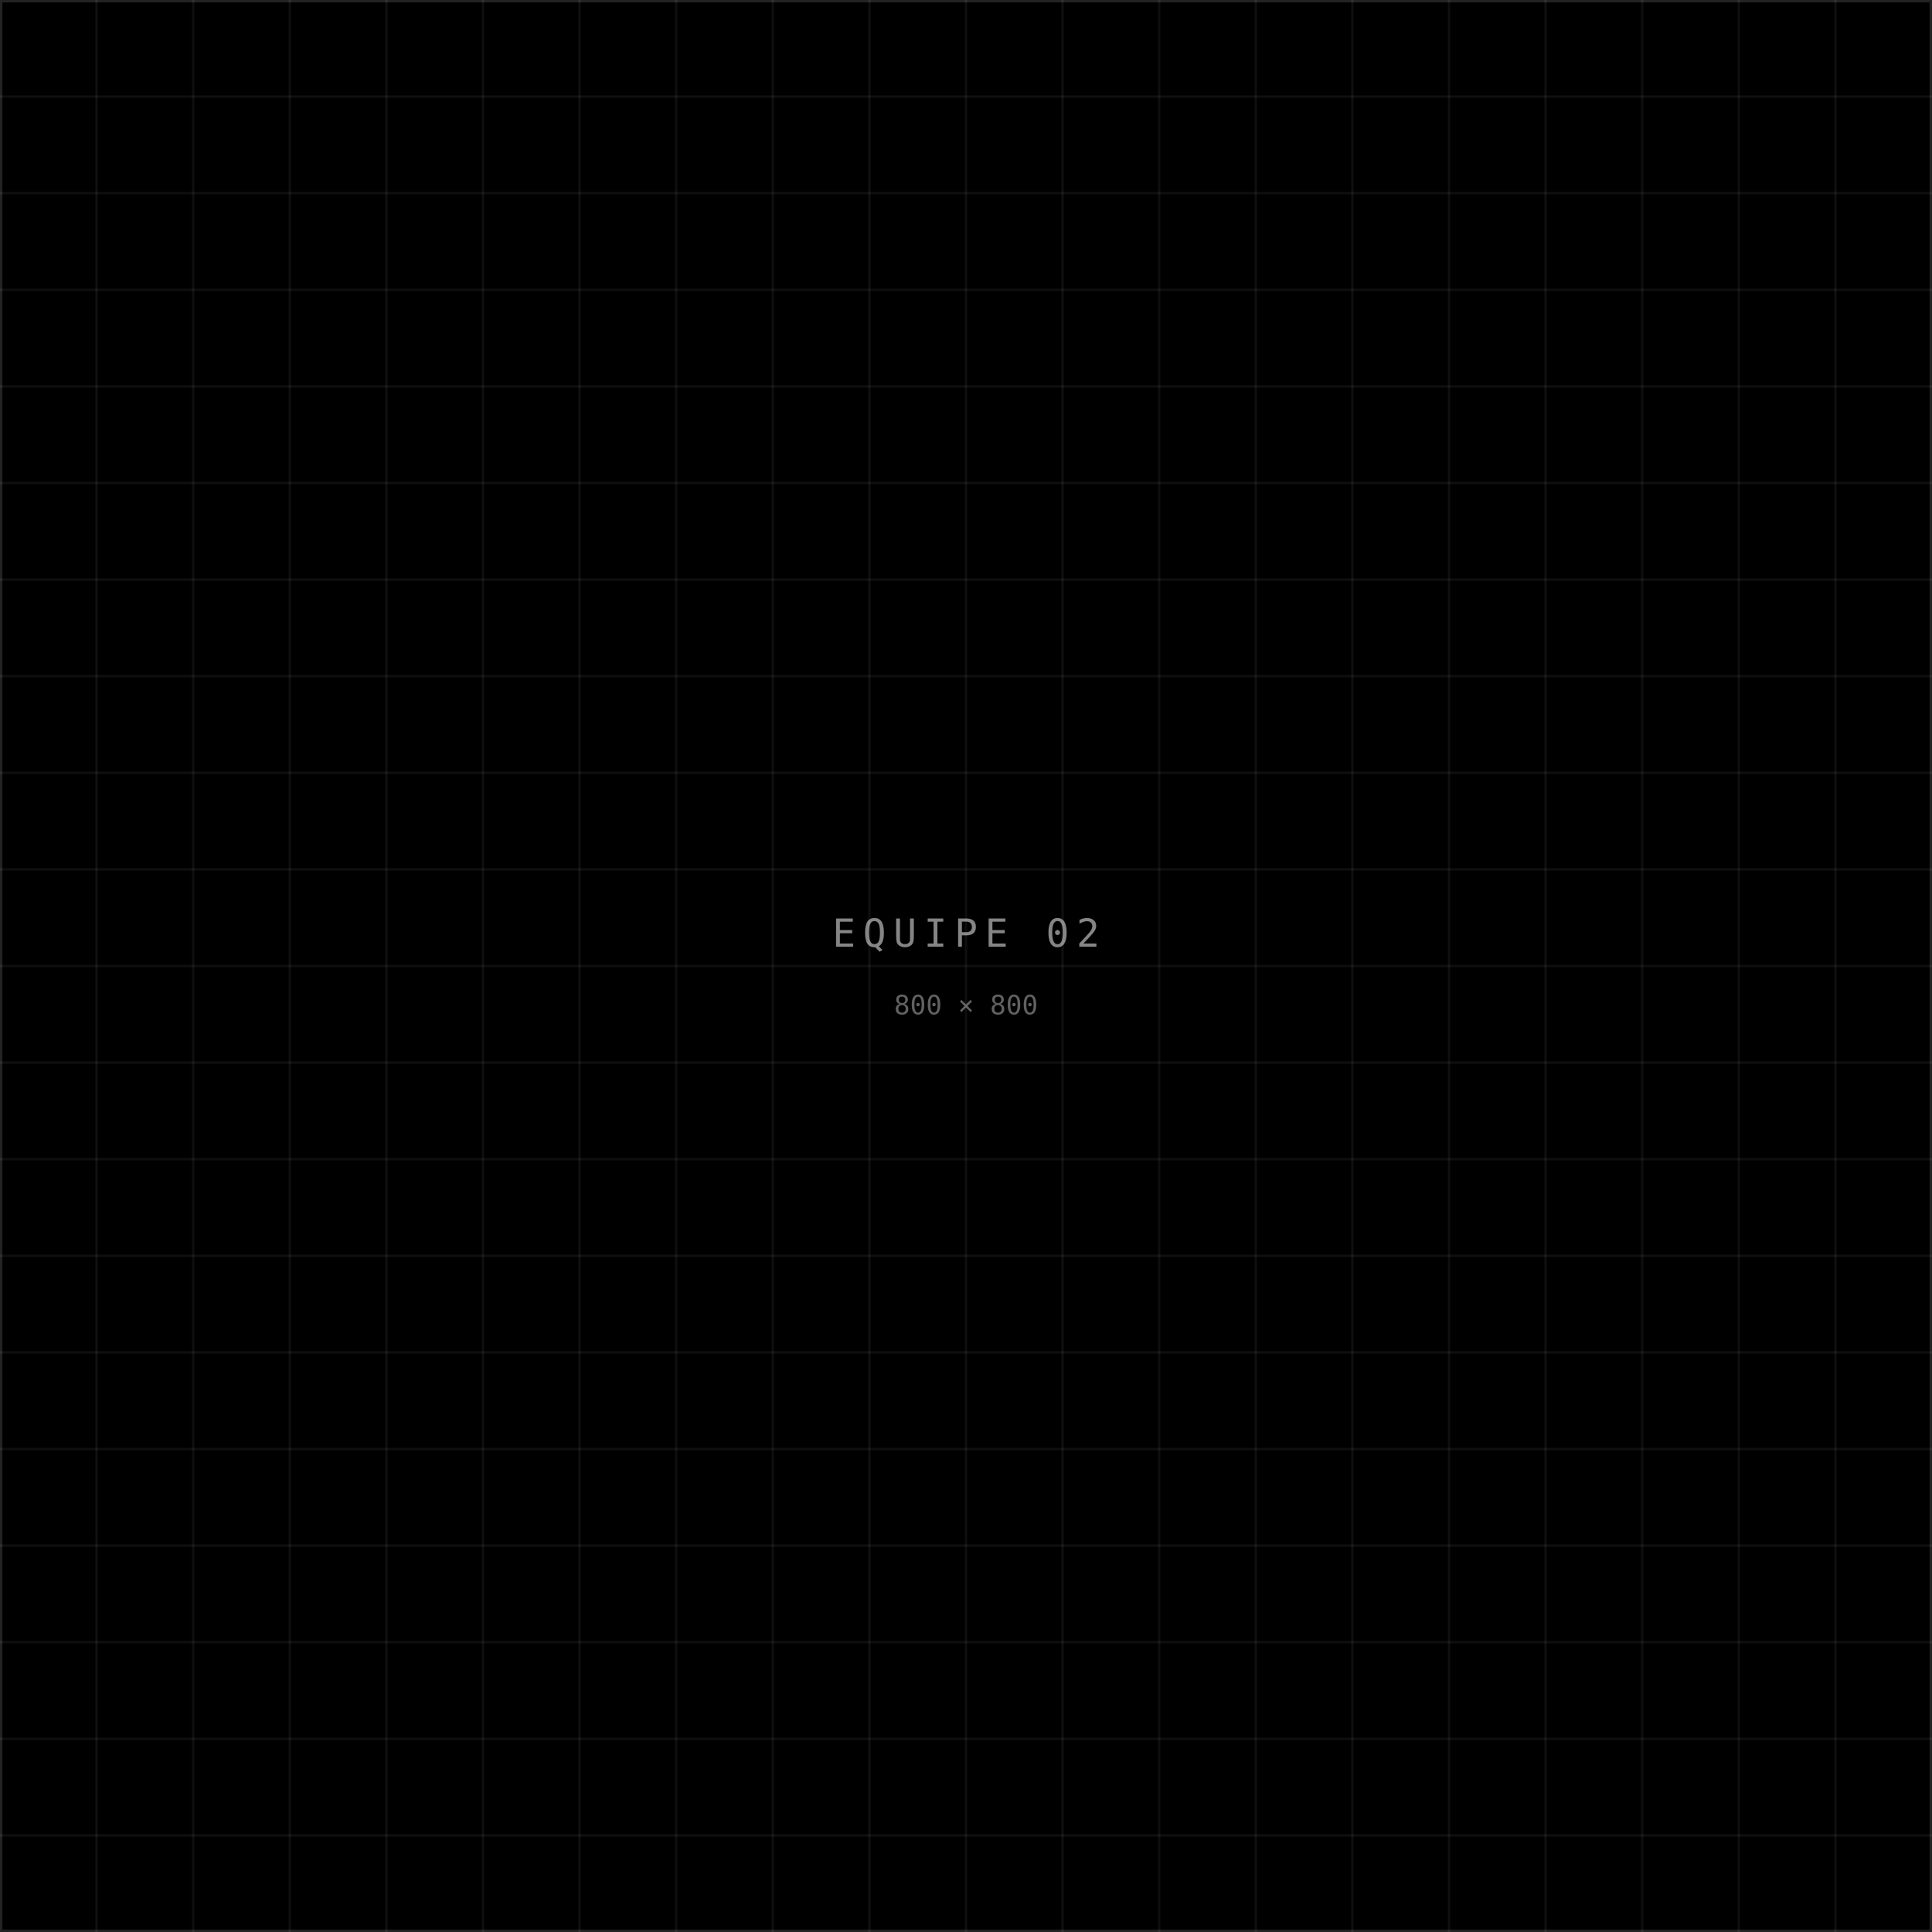
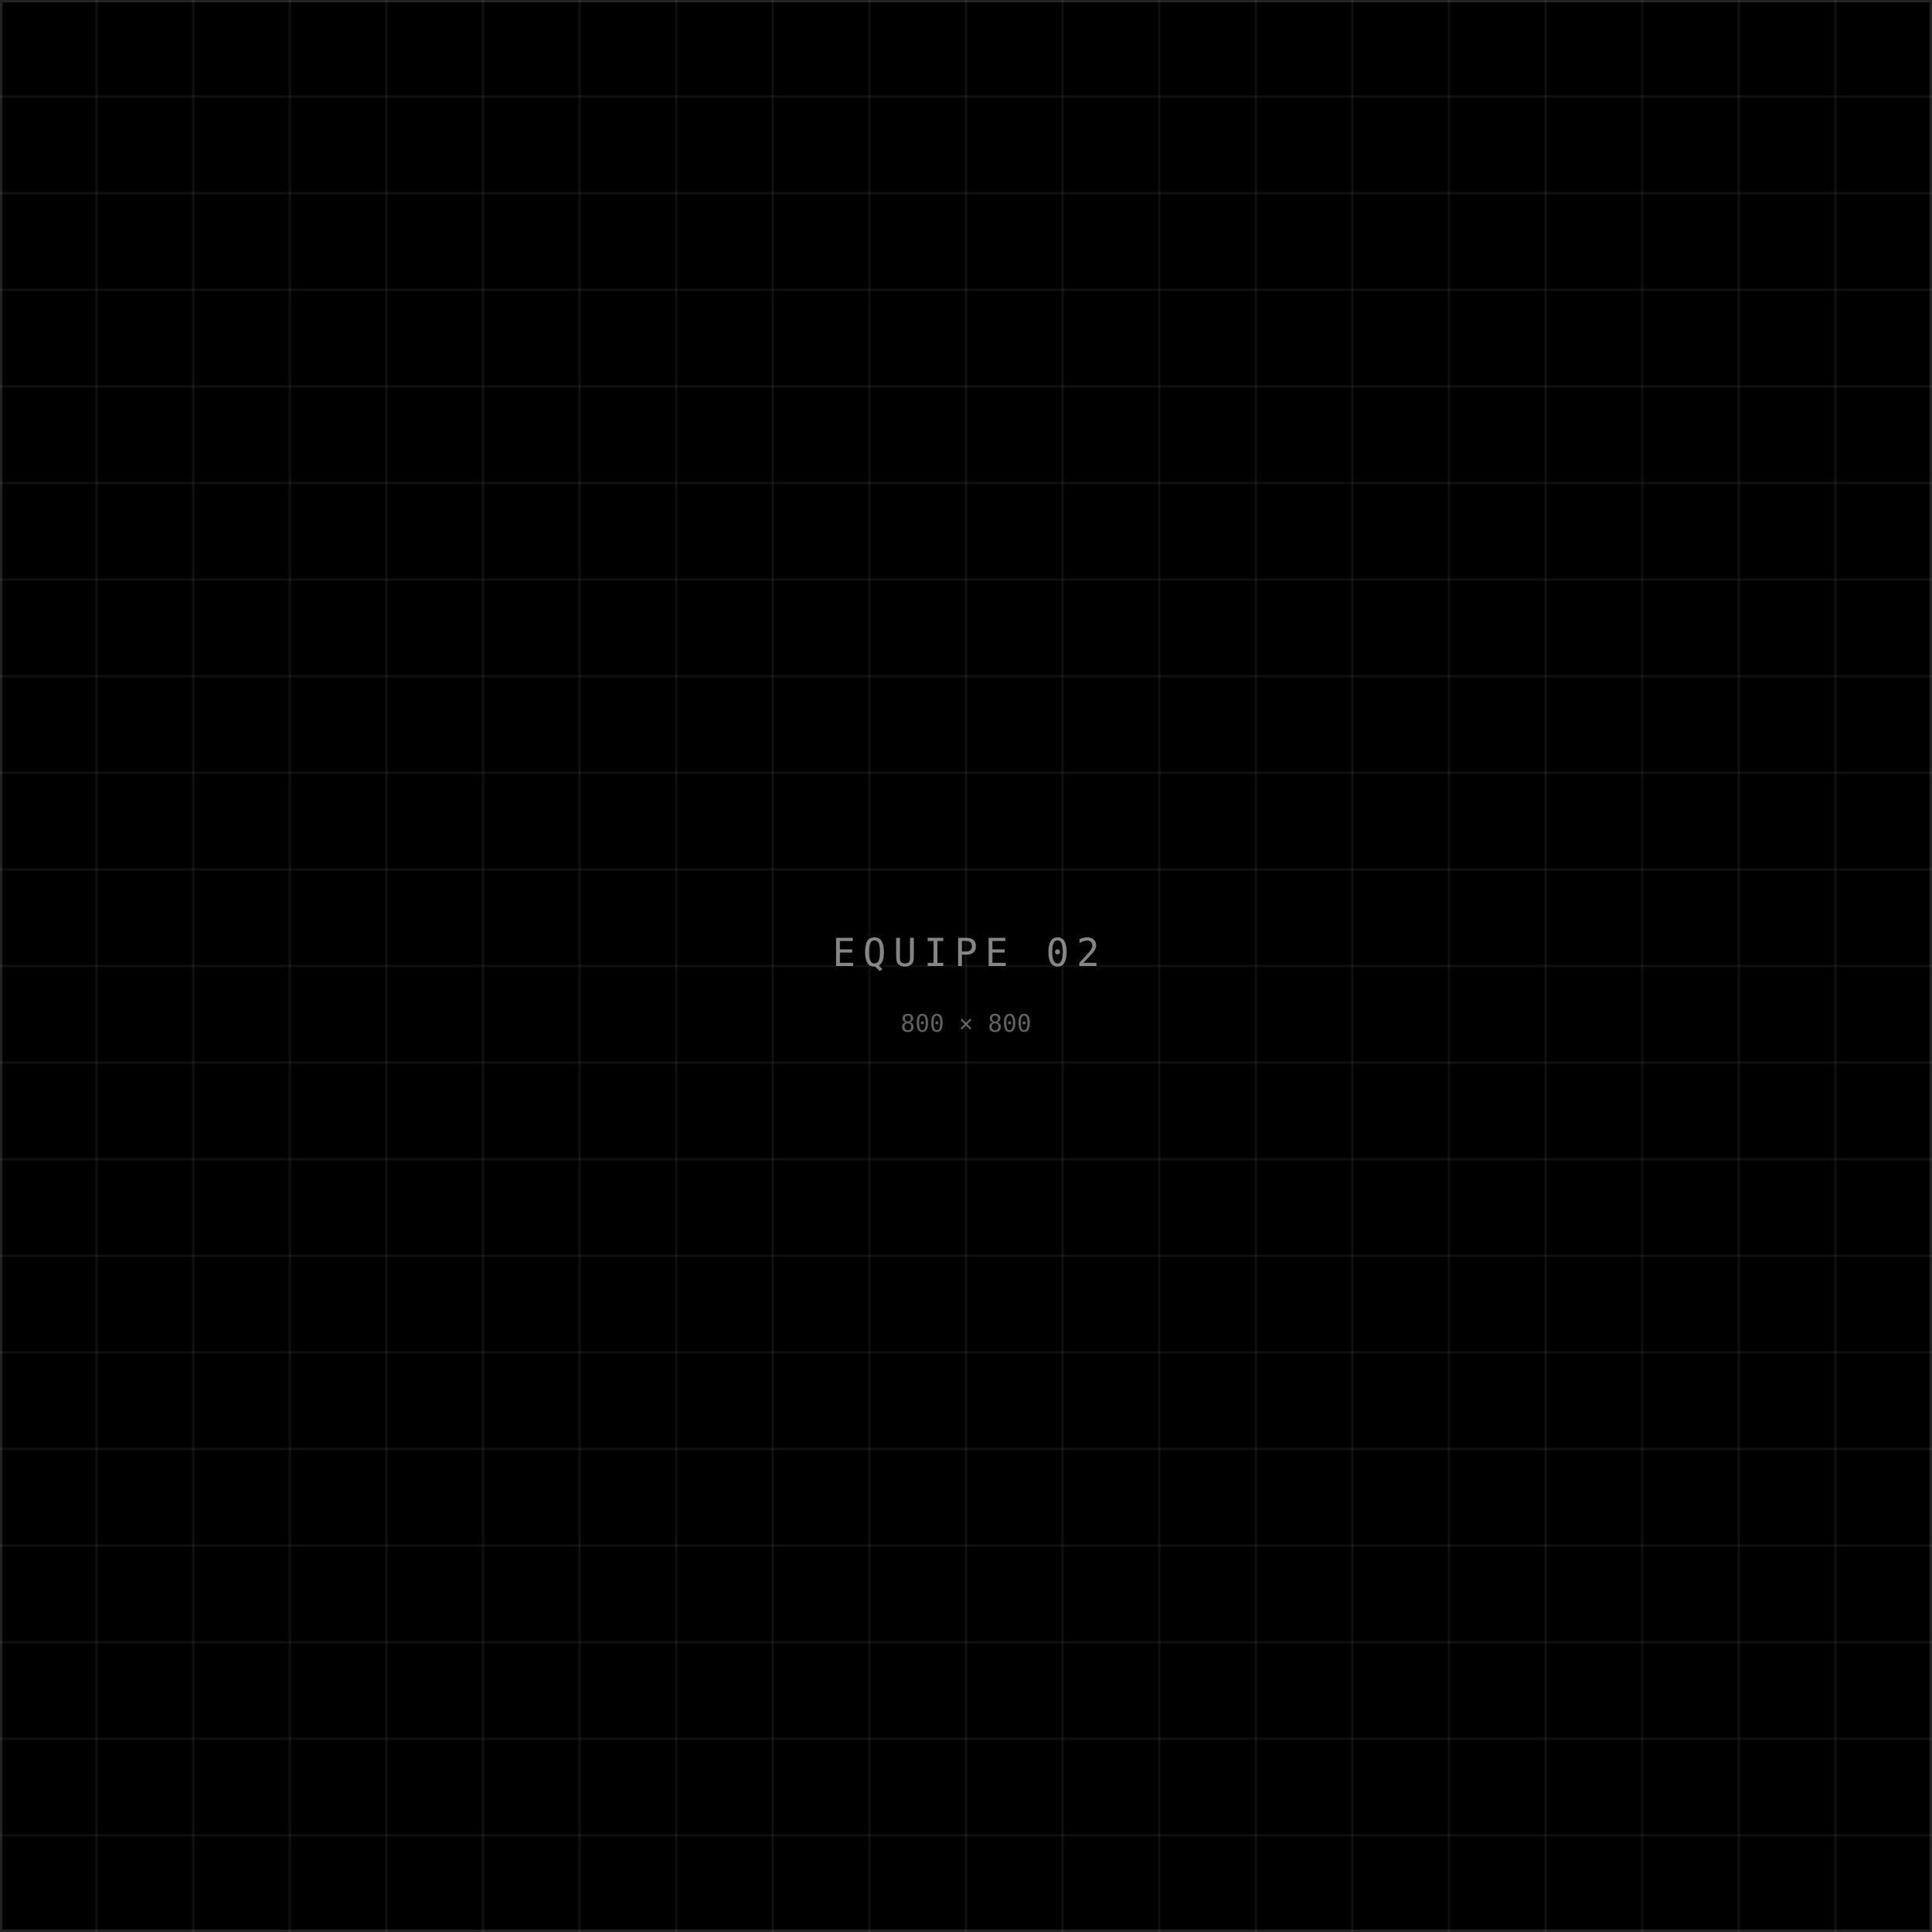
<svg xmlns="http://www.w3.org/2000/svg" width="800" height="800" viewBox="0 0 800 800">
  <rect width="800" height="800" fill="#000" />
  <g stroke="rgba(255,255,255,0.06)" stroke-width="1">
    <line x1="40" y1="0" x2="40" y2="800" />
    <line x1="80" y1="0" x2="80" y2="800" />
    <line x1="120" y1="0" x2="120" y2="800" />
    <line x1="160" y1="0" x2="160" y2="800" />
    <line x1="200" y1="0" x2="200" y2="800" />
    <line x1="240" y1="0" x2="240" y2="800" />
    <line x1="280" y1="0" x2="280" y2="800" />
    <line x1="320" y1="0" x2="320" y2="800" />
    <line x1="360" y1="0" x2="360" y2="800" />
    <line x1="400" y1="0" x2="400" y2="800" />
    <line x1="440" y1="0" x2="440" y2="800" />
    <line x1="480" y1="0" x2="480" y2="800" />
    <line x1="520" y1="0" x2="520" y2="800" />
    <line x1="560" y1="0" x2="560" y2="800" />
    <line x1="600" y1="0" x2="600" y2="800" />
    <line x1="640" y1="0" x2="640" y2="800" />
    <line x1="680" y1="0" x2="680" y2="800" />
    <line x1="720" y1="0" x2="720" y2="800" />
    <line x1="760" y1="0" x2="760" y2="800" />
    <line x1="0" y1="40" x2="800" y2="40" />
    <line x1="0" y1="80" x2="800" y2="80" />
    <line x1="0" y1="120" x2="800" y2="120" />
    <line x1="0" y1="160" x2="800" y2="160" />
    <line x1="0" y1="200" x2="800" y2="200" />
    <line x1="0" y1="240" x2="800" y2="240" />
    <line x1="0" y1="280" x2="800" y2="280" />
    <line x1="0" y1="320" x2="800" y2="320" />
    <line x1="0" y1="360" x2="800" y2="360" />
    <line x1="0" y1="400" x2="800" y2="400" />
    <line x1="0" y1="440" x2="800" y2="440" />
    <line x1="0" y1="480" x2="800" y2="480" />
    <line x1="0" y1="520" x2="800" y2="520" />
    <line x1="0" y1="560" x2="800" y2="560" />
    <line x1="0" y1="600" x2="800" y2="600" />
    <line x1="0" y1="640" x2="800" y2="640" />
    <line x1="0" y1="680" x2="800" y2="680" />
    <line x1="0" y1="720" x2="800" y2="720" />
    <line x1="0" y1="760" x2="800" y2="760" />
  </g>
  <rect x="0.5" y="0.5" width="799" height="799" fill="none" stroke="rgba(255,255,255,0.14)" />
-   <text x="400.0" y="392.0" fill="rgba(255,255,255,0.52)" font-family="monospace" font-size="16" letter-spacing="3" text-anchor="middle">EQUIPE 02</text>
-   <text x="400.0" y="420.0" fill="rgba(255,255,255,0.38)" font-family="monospace" font-size="11" text-anchor="middle">800 × 800</text>
+   <text x="400.0" y="400.0" fill="rgba(255,255,255,0.52)" font-family="monospace" font-size="16" letter-spacing="3" text-anchor="middle">EQUIPE 02</text>
+   <text x="400.0" y="427.2" fill="rgba(255,255,255,0.38)" font-family="monospace" font-size="10" text-anchor="middle">800 × 800</text>
</svg>
